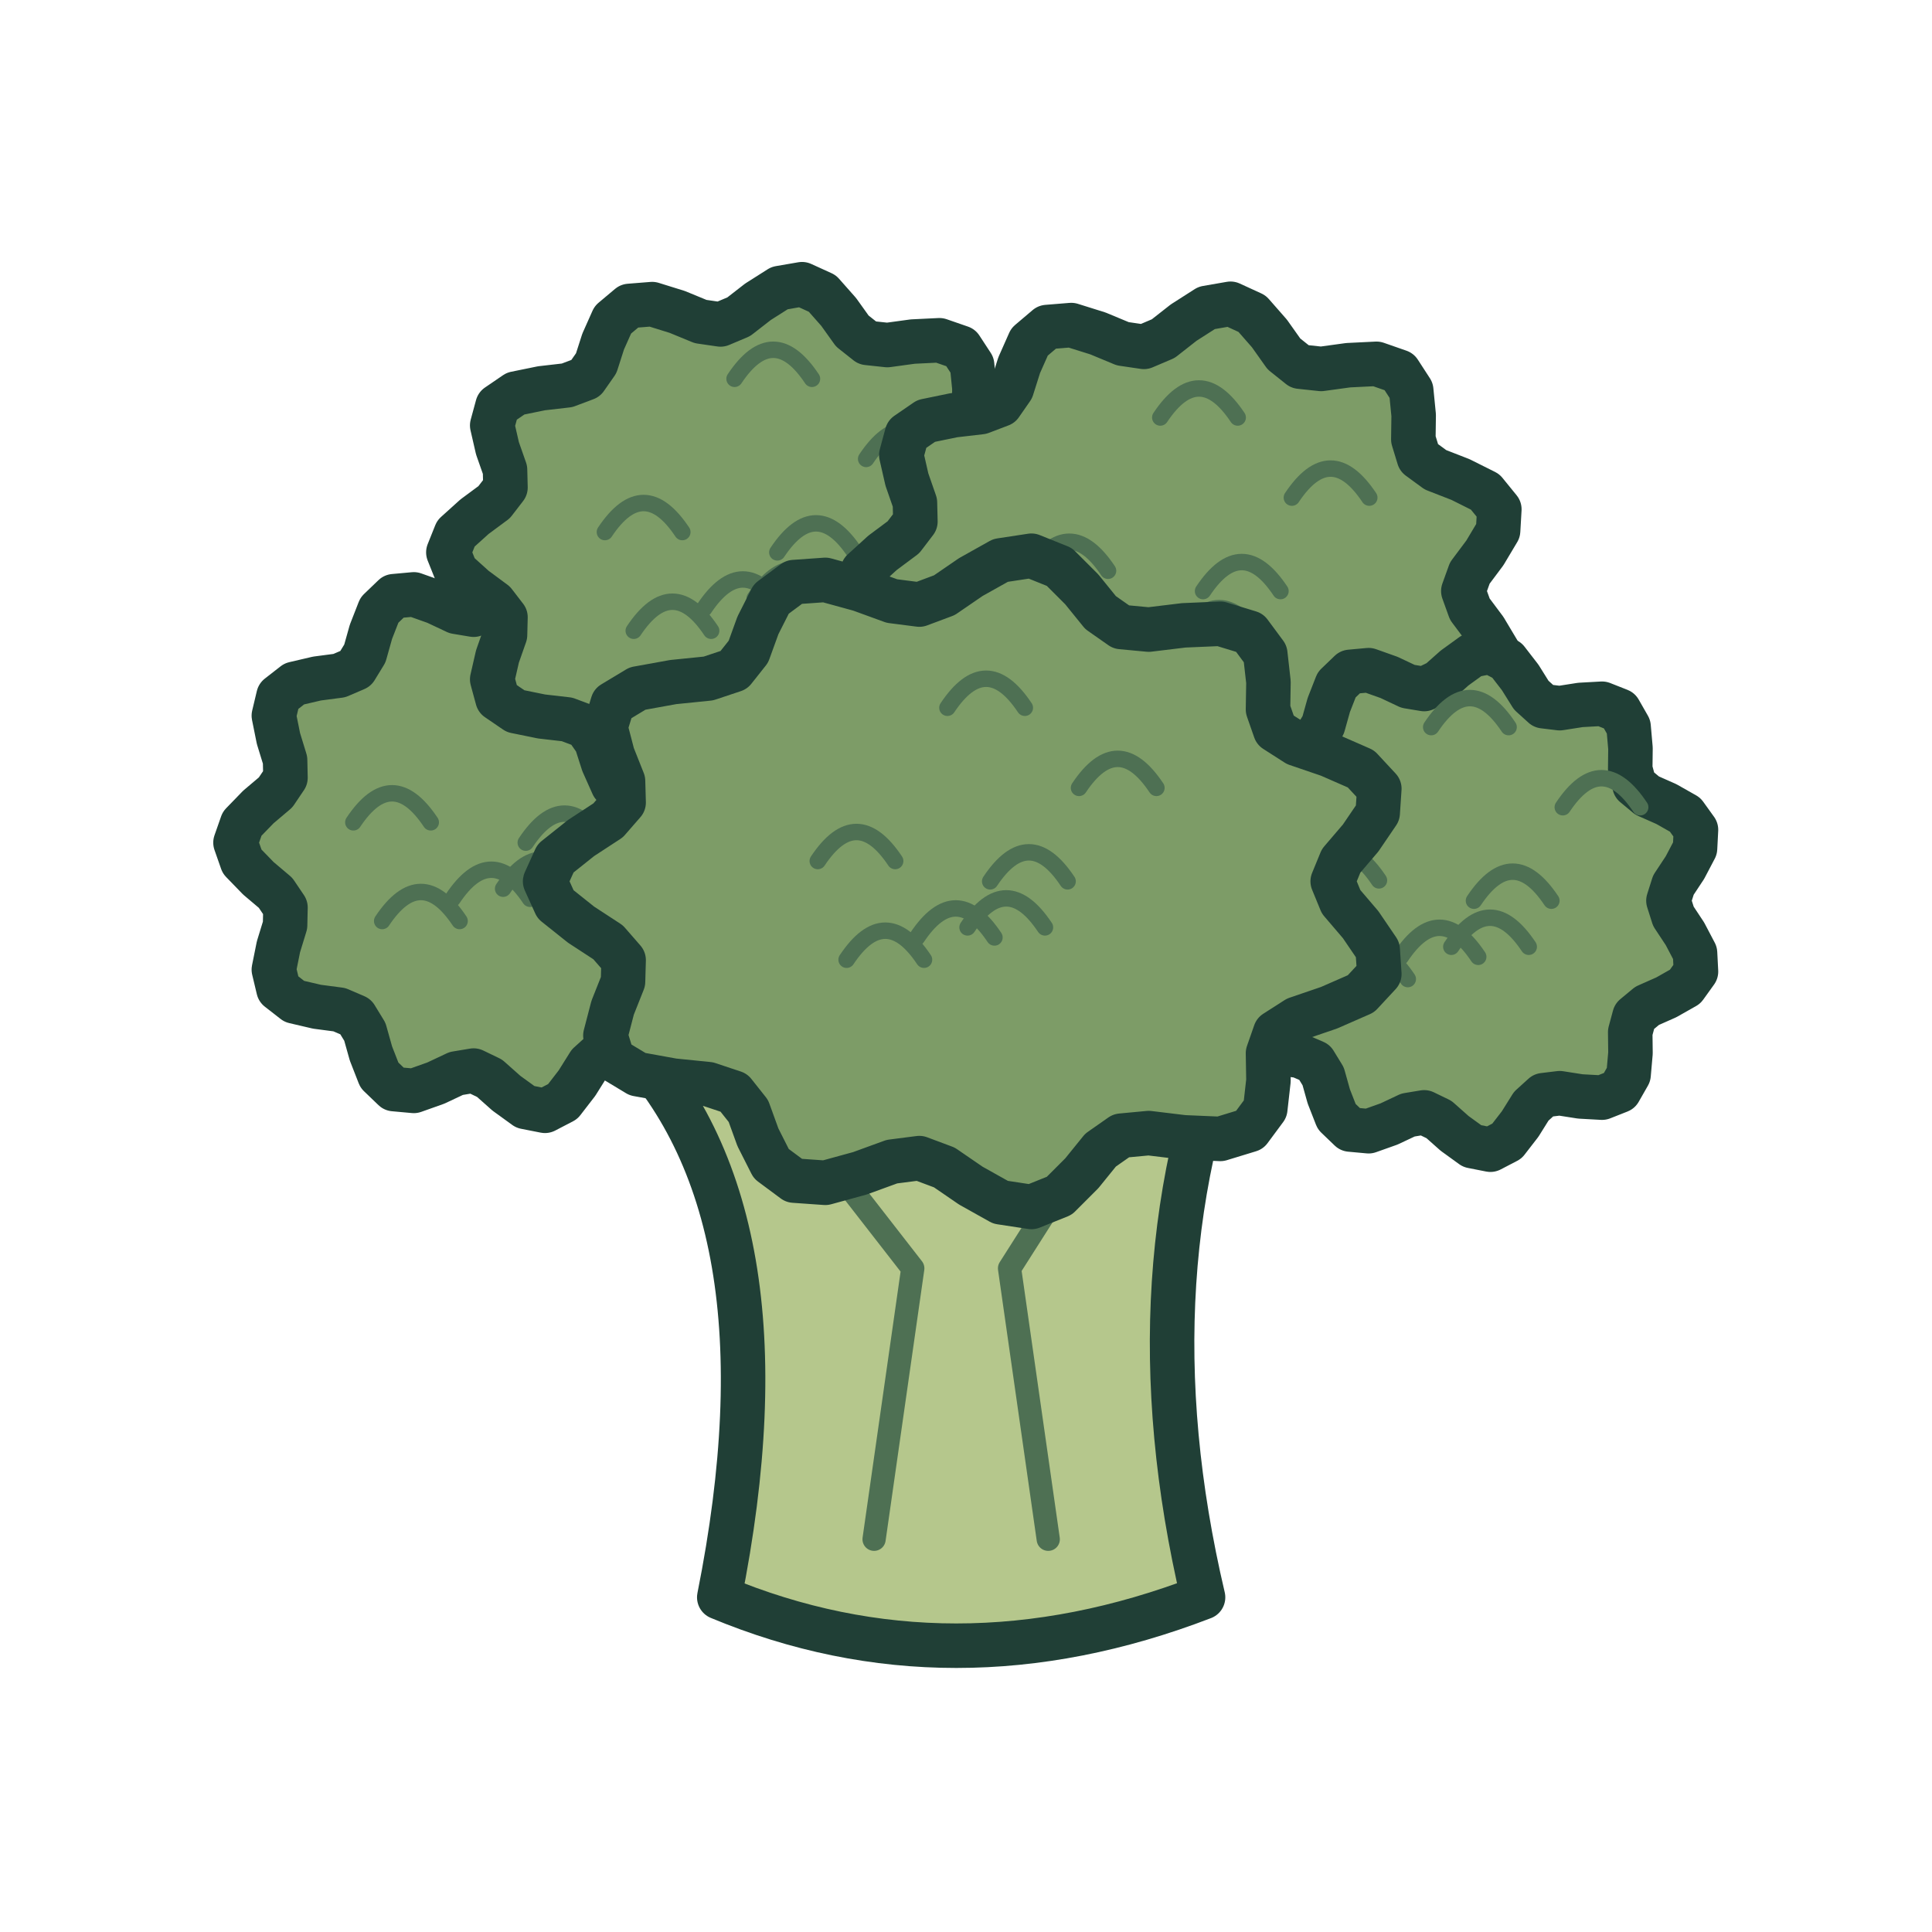
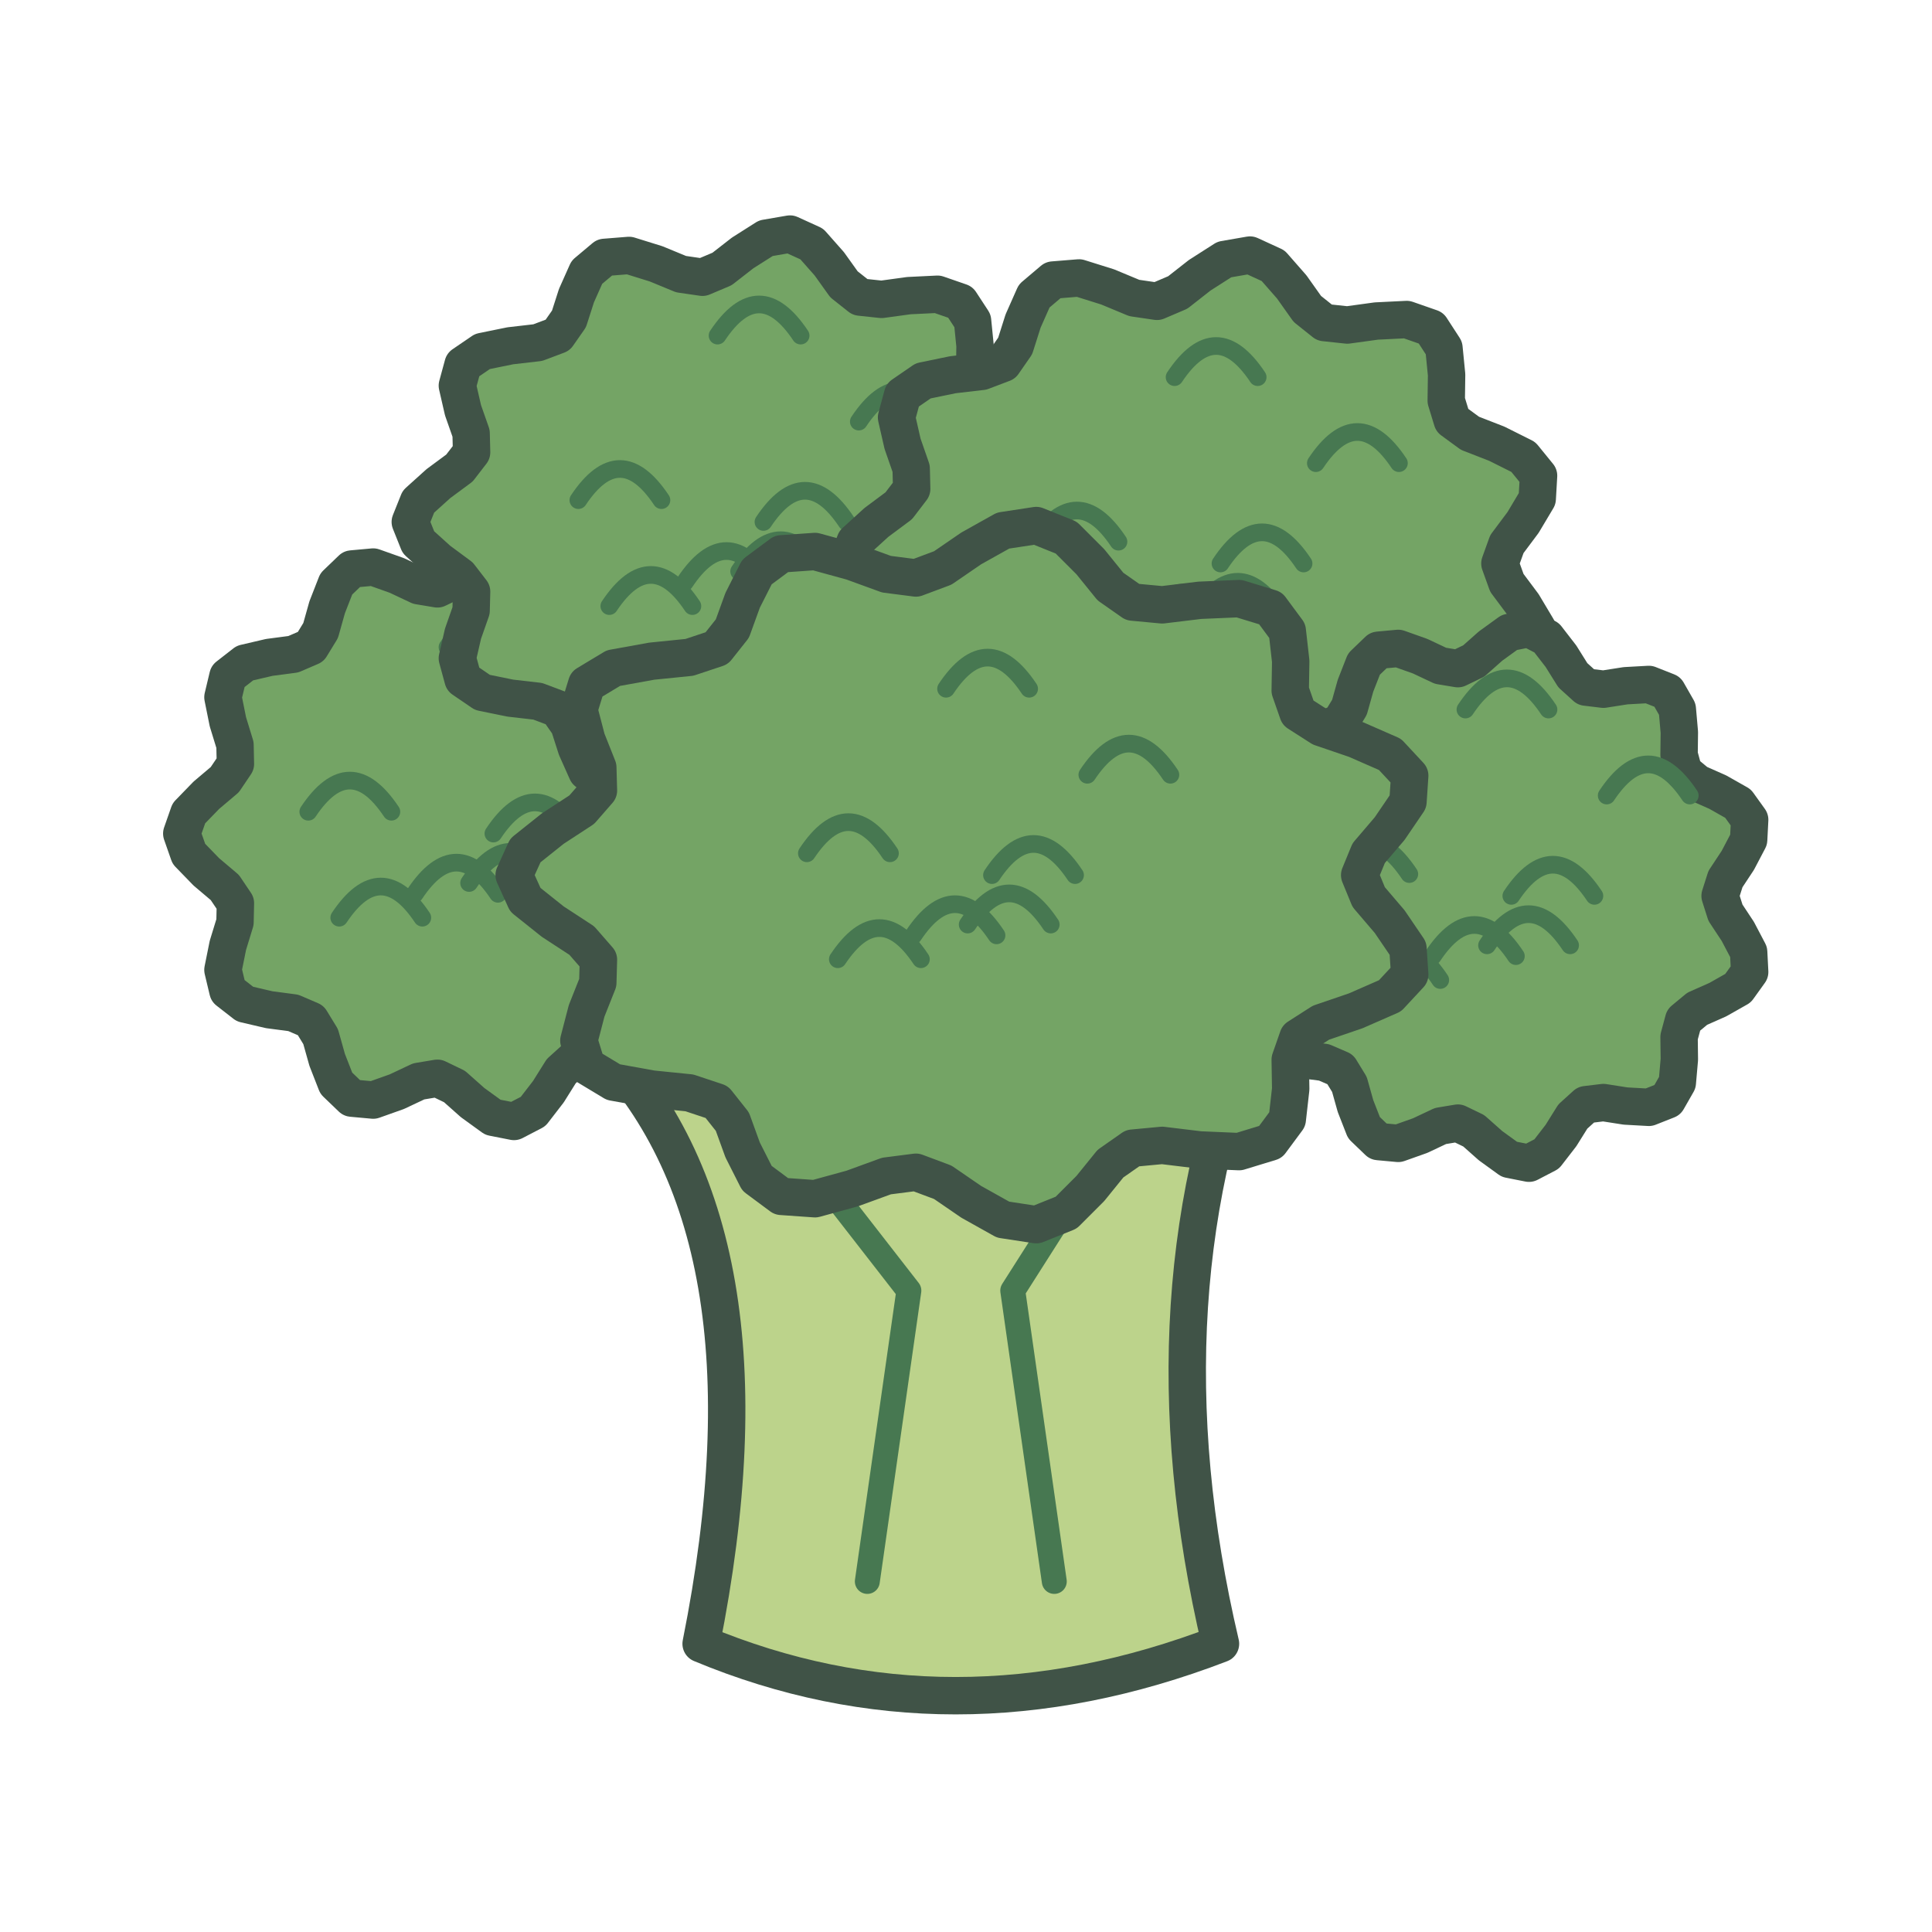
<svg xmlns="http://www.w3.org/2000/svg" width="96" height="96" viewBox="0 0 96 96">
-   <g transform="translate(1.12493 0.52396) rotate(0) scale(0.96154 0.96154)">
-     <path d="M 36 82 Q 40 62 31 53 L 40 48 L 48 60 L 53 47 L 63 51 Q 57 65 61 82 Q 48 87 36 82 Z" fill="#B5C78C" stroke="#203F36" stroke-width="2.3" stroke-linecap="round" stroke-linejoin="round" />
-     <path d="M 44 79 L 46 65 L 39 56 M 53 79 L 51 65 L 58 54" fill="none" stroke="#4E7053" stroke-width="1.2" stroke-linecap="round" stroke-linejoin="round" />
-     <path d="M 36.9 43 L 37.176 43.871 L 37.818 44.843 L 38.38 45.911 L 38.433 46.944 L 37.829 47.785 L 36.78 48.38 L 35.714 48.85 L 35.011 49.434 L 34.773 50.316 L 34.787 51.48 L 34.682 52.682 L 34.168 53.58 L 33.206 53.961 L 32.001 53.894 L 30.85 53.714 L 29.943 53.825 L 29.266 54.438 L 28.648 55.425 L 27.911 56.38 L 26.992 56.858 L 25.977 56.658 L 25 55.95 L 24.129 55.176 L 23.306 54.779 L 22.405 54.929 L 21.352 55.425 L 20.215 55.829 L 19.184 55.735 L 18.438 55.018 L 17.999 53.894 L 17.684 52.773 L 17.207 51.993 L 16.368 51.632 L 15.213 51.48 L 14.039 51.206 L 13.222 50.569 L 12.982 49.562 L 13.22 48.38 L 13.562 47.266 L 13.582 46.353 L 13.071 45.595 L 12.182 44.843 L 11.342 43.977 L 11 43 L 11.342 42.023 L 12.182 41.157 L 13.071 40.405 L 13.582 39.647 L 13.562 38.734 L 13.22 37.62 L 12.982 36.438 L 13.222 35.431 L 14.039 34.794 L 15.213 34.52 L 16.368 34.368 L 17.207 34.007 L 17.684 33.227 L 17.999 32.106 L 18.438 30.982 L 19.184 30.265 L 20.215 30.171 L 21.352 30.575 L 22.405 31.071 L 23.306 31.221 L 24.129 30.824 L 25 30.05 L 25.977 29.342 L 26.992 29.142 L 27.911 29.62 L 28.648 30.575 L 29.266 31.562 L 29.943 32.175 L 30.85 32.286 L 32.001 32.106 L 33.206 32.039 L 34.168 32.42 L 34.682 33.318 L 34.787 34.52 L 34.773 35.684 L 35.011 36.566 L 35.714 37.15 L 36.78 37.62 L 37.829 38.215 L 38.433 39.056 L 38.38 40.089 L 37.818 41.157 L 37.176 42.129 Z" fill="#7D9C67" stroke="#203F36" stroke-width="2.3" stroke-linecap="round" stroke-linejoin="round" />
-     <path d="M 26 43 q 2 -3 4 0" fill="none" stroke="#4E7053" stroke-width="0.85" stroke-linecap="round" stroke-linejoin="round" />
-     <path d="M 18.58 47.05 q 2 -3 4 0" fill="none" stroke="#4E7053" stroke-width="0.85" stroke-linecap="round" stroke-linejoin="round" />
-     <path d="M 23.79 34.03 q 2 -3 4 0" fill="none" stroke="#4E7053" stroke-width="0.85" stroke-linecap="round" stroke-linejoin="round" />
-     <path d="M 24.83 45.38 q 2 -3 4 0" fill="none" stroke="#4E7053" stroke-width="0.85" stroke-linecap="round" stroke-linejoin="round" />
-     <path d="M 17.09 41.95 q 2 -3 4 0" fill="none" stroke="#4E7053" stroke-width="0.85" stroke-linecap="round" stroke-linejoin="round" />
-     <path d="M 30.59 38.17 q 2 -3 4 0" fill="none" stroke="#4E7053" stroke-width="0.85" stroke-linecap="round" stroke-linejoin="round" />
-     <path d="M 22.22 45.9 q 2 -3 4 0" fill="none" stroke="#4E7053" stroke-width="0.85" stroke-linecap="round" stroke-linejoin="round" />
-     <path d="M 51.6 28 L 51.916 28.871 L 52.649 29.843 L 53.291 30.911 L 53.352 31.944 L 52.662 32.785 L 51.463 33.38 L 50.245 33.85 L 49.441 34.434 L 49.169 35.316 L 49.185 36.48 L 49.065 37.682 L 48.478 38.58 L 47.378 38.961 L 46.001 38.894 L 44.686 38.714 L 43.65 38.825 L 42.876 39.438 L 42.17 40.425 L 41.326 41.38 L 40.277 41.858 L 39.116 41.658 L 38 40.95 L 37.005 40.176 L 36.065 39.779 L 35.034 39.929 L 33.83 40.425 L 32.531 40.829 L 31.353 40.735 L 30.5 40.018 L 29.999 38.894 L 29.639 37.773 L 29.094 36.993 L 28.135 36.632 L 26.815 36.48 L 25.473 36.206 L 24.54 35.569 L 24.266 34.562 L 24.537 33.38 L 24.928 32.266 L 24.951 31.353 L 24.367 30.595 L 23.351 29.843 L 22.391 28.977 L 22 28 L 22.391 27.023 L 23.351 26.157 L 24.367 25.405 L 24.951 24.647 L 24.928 23.734 L 24.537 22.62 L 24.266 21.438 L 24.54 20.431 L 25.473 19.794 L 26.815 19.52 L 28.135 19.368 L 29.094 19.007 L 29.639 18.227 L 29.999 17.106 L 30.5 15.982 L 31.353 15.265 L 32.531 15.171 L 33.83 15.575 L 35.034 16.071 L 36.065 16.221 L 37.005 15.824 L 38 15.05 L 39.116 14.342 L 40.277 14.142 L 41.326 14.62 L 42.17 15.575 L 42.876 16.562 L 43.65 17.175 L 44.686 17.286 L 46.001 17.106 L 47.378 17.039 L 48.478 17.42 L 49.065 18.318 L 49.185 19.52 L 49.169 20.684 L 49.441 21.566 L 50.245 22.15 L 51.463 22.62 L 52.662 23.215 L 53.352 24.056 L 53.291 25.089 L 52.649 26.157 L 51.916 27.129 Z" fill="#7D9C67" stroke="#203F36" stroke-width="2.3" stroke-linecap="round" stroke-linejoin="round" />
-     <path d="M 39 28 q 2 -3 4 0" fill="none" stroke="#4E7053" stroke-width="0.85" stroke-linecap="round" stroke-linejoin="round" />
-     <path d="M 31.58 32.05 q 2 -3 4 0" fill="none" stroke="#4E7053" stroke-width="0.85" stroke-linecap="round" stroke-linejoin="round" />
-     <path d="M 36.79 19.03 q 2 -3 4 0" fill="none" stroke="#4E7053" stroke-width="0.85" stroke-linecap="round" stroke-linejoin="round" />
-     <path d="M 37.83 30.38 q 2 -3 4 0" fill="none" stroke="#4E7053" stroke-width="0.85" stroke-linecap="round" stroke-linejoin="round" />
-     <path d="M 30.09 26.95 q 2 -3 4 0" fill="none" stroke="#4E7053" stroke-width="0.85" stroke-linecap="round" stroke-linejoin="round" />
-     <path d="M 43.59 23.17 q 2 -3 4 0" fill="none" stroke="#4E7053" stroke-width="0.85" stroke-linecap="round" stroke-linejoin="round" />
-     <path d="M 35.22 30.9 q 2 -3 4 0" fill="none" stroke="#4E7053" stroke-width="0.85" stroke-linecap="round" stroke-linejoin="round" />
-     <path d="M 74.45 30 L 74.786 30.933 L 75.565 31.975 L 76.247 33.118 L 76.311 34.226 L 75.578 35.127 L 74.304 35.764 L 73.01 36.268 L 72.156 36.893 L 71.867 37.838 L 71.884 39.086 L 71.757 40.374 L 71.133 41.336 L 69.964 41.744 L 68.502 41.672 L 67.104 41.48 L 66.003 41.598 L 65.18 42.255 L 64.43 43.313 L 63.534 44.335 L 62.419 44.847 L 61.186 44.633 L 60 43.875 L 58.943 43.046 L 57.944 42.62 L 56.849 42.781 L 55.57 43.313 L 54.19 43.746 L 52.938 43.644 L 52.032 42.876 L 51.498 41.672 L 51.117 40.471 L 50.537 39.636 L 49.518 39.249 L 48.116 39.086 L 46.69 38.792 L 45.699 38.11 L 45.407 37.031 L 45.696 35.764 L 46.111 34.571 L 46.135 33.592 L 45.515 32.78 L 44.435 31.975 L 43.416 31.047 L 43 30 L 43.416 28.953 L 44.435 28.025 L 45.515 27.22 L 46.135 26.408 L 46.111 25.429 L 45.696 24.236 L 45.407 22.969 L 45.699 21.89 L 46.69 21.208 L 48.116 20.914 L 49.518 20.751 L 50.537 20.364 L 51.117 19.529 L 51.498 18.328 L 52.032 17.124 L 52.938 16.356 L 54.19 16.254 L 55.57 16.687 L 56.849 17.219 L 57.944 17.38 L 58.943 16.954 L 60 16.125 L 61.186 15.367 L 62.419 15.153 L 63.534 15.665 L 64.43 16.687 L 65.18 17.745 L 66.003 18.402 L 67.104 18.52 L 68.502 18.328 L 69.964 18.256 L 71.133 18.664 L 71.757 19.626 L 71.884 20.914 L 71.867 22.162 L 72.156 23.107 L 73.01 23.732 L 74.304 24.236 L 75.578 24.873 L 76.311 25.774 L 76.247 26.882 L 75.565 28.025 L 74.786 29.067 Z" fill="#7D9C67" stroke="#203F36" stroke-width="2.3" stroke-linecap="round" stroke-linejoin="round" />
-     <path d="M 61 30 q 2 -3 4 0" fill="none" stroke="#4E7053" stroke-width="0.85" stroke-linecap="round" stroke-linejoin="round" />
-     <path d="M 53.58 34.05 q 2 -3 4 0" fill="none" stroke="#4E7053" stroke-width="0.85" stroke-linecap="round" stroke-linejoin="round" />
-     <path d="M 58.79 21.03 q 2 -3 4 0" fill="none" stroke="#4E7053" stroke-width="0.85" stroke-linecap="round" stroke-linejoin="round" />
-     <path d="M 59.83 32.38 q 2 -3 4 0" fill="none" stroke="#4E7053" stroke-width="0.85" stroke-linecap="round" stroke-linejoin="round" />
-     <path d="M 52.09 28.95 q 2 -3 4 0" fill="none" stroke="#4E7053" stroke-width="0.85" stroke-linecap="round" stroke-linejoin="round" />
-     <path d="M 65.59 25.17 q 2 -3 4 0" fill="none" stroke="#4E7053" stroke-width="0.85" stroke-linecap="round" stroke-linejoin="round" />
-     <path d="M 57.22 32.9 q 2 -3 4 0" fill="none" stroke="#4E7053" stroke-width="0.85" stroke-linecap="round" stroke-linejoin="round" />
-     <path d="M 85.05 46 L 85.307 46.809 L 85.903 47.711 L 86.424 48.703 L 86.473 49.663 L 85.913 50.443 L 84.938 50.995 L 83.949 51.433 L 83.296 51.974 L 83.075 52.793 L 83.088 53.875 L 82.99 54.99 L 82.513 55.825 L 81.619 56.178 L 80.501 56.116 L 79.433 55.949 L 78.59 56.051 L 77.961 56.621 L 77.388 57.538 L 76.703 58.424 L 75.85 58.868 L 74.907 58.682 L 74 58.025 L 73.191 57.307 L 72.427 56.938 L 71.59 57.077 L 70.612 57.538 L 69.557 57.913 L 68.6 57.825 L 67.907 57.159 L 67.499 56.116 L 67.207 55.075 L 66.764 54.351 L 65.985 54.015 L 64.912 53.875 L 63.822 53.619 L 63.064 53.028 L 62.841 52.093 L 63.062 50.995 L 63.379 49.961 L 63.398 49.113 L 62.923 48.41 L 62.097 47.711 L 61.318 46.907 L 61 46 L 61.318 45.093 L 62.097 44.289 L 62.923 43.59 L 63.398 42.887 L 63.379 42.039 L 63.062 41.005 L 62.841 39.907 L 63.064 38.972 L 63.822 38.381 L 64.912 38.125 L 65.985 37.985 L 66.764 37.649 L 67.207 36.925 L 67.499 35.884 L 67.907 34.841 L 68.6 34.175 L 69.557 34.087 L 70.612 34.462 L 71.59 34.923 L 72.427 35.062 L 73.191 34.693 L 74 33.975 L 74.907 33.318 L 75.85 33.132 L 76.703 33.576 L 77.388 34.462 L 77.961 35.379 L 78.59 35.949 L 79.433 36.051 L 80.501 35.884 L 81.619 35.822 L 82.513 36.175 L 82.99 37.01 L 83.088 38.125 L 83.075 39.207 L 83.296 40.026 L 83.949 40.567 L 84.938 41.005 L 85.913 41.557 L 86.473 42.337 L 86.424 43.297 L 85.903 44.289 L 85.307 45.191 Z" fill="#7D9C67" stroke="#203F36" stroke-width="2.3" stroke-linecap="round" stroke-linejoin="round" />
-     <path d="M 75 46 q 2 -3 4 0" fill="none" stroke="#4E7053" stroke-width="0.85" stroke-linecap="round" stroke-linejoin="round" />
-     <path d="M 67.58 50.05 q 2 -3 4 0" fill="none" stroke="#4E7053" stroke-width="0.85" stroke-linecap="round" stroke-linejoin="round" />
-     <path d="M 72.79 37.03 q 2 -3 4 0" fill="none" stroke="#4E7053" stroke-width="0.85" stroke-linecap="round" stroke-linejoin="round" />
-     <path d="M 73.83 48.38 q 2 -3 4 0" fill="none" stroke="#4E7053" stroke-width="0.85" stroke-linecap="round" stroke-linejoin="round" />
-     <path d="M 66.09 44.95 q 2 -3 4 0" fill="none" stroke="#4E7053" stroke-width="0.85" stroke-linecap="round" stroke-linejoin="round" />
-     <path d="M 79.59 41.17 q 2 -3 4 0" fill="none" stroke="#4E7053" stroke-width="0.85" stroke-linecap="round" stroke-linejoin="round" />
-     <path d="M 71.22 48.9 q 2 -3 4 0" fill="none" stroke="#4E7053" stroke-width="0.85" stroke-linecap="round" stroke-linejoin="round" />
-     <path d="M 67.7 45 L 68.134 46.057 L 69.143 47.238 L 70.025 48.534 L 70.109 49.789 L 69.16 50.81 L 67.511 51.532 L 65.837 52.104 L 64.731 52.812 L 64.357 53.883 L 64.38 55.298 L 64.215 56.757 L 63.407 57.848 L 61.894 58.31 L 60.002 58.229 L 58.194 58.01 L 56.768 58.144 L 55.704 58.889 L 54.733 60.088 L 53.574 61.247 L 52.131 61.827 L 50.535 61.584 L 49 60.725 L 47.631 59.786 L 46.339 59.303 L 44.922 59.485 L 43.267 60.088 L 41.481 60.578 L 39.861 60.464 L 38.688 59.593 L 37.998 58.229 L 37.504 56.867 L 36.754 55.921 L 35.435 55.482 L 33.62 55.298 L 31.775 54.964 L 30.492 54.191 L 30.115 52.968 L 30.489 51.532 L 31.026 50.18 L 31.057 49.071 L 30.255 48.151 L 28.857 47.238 L 27.538 46.186 L 27 45 L 27.538 43.814 L 28.857 42.762 L 30.255 41.849 L 31.057 40.929 L 31.026 39.82 L 30.489 38.468 L 30.115 37.032 L 30.492 35.809 L 31.775 35.036 L 33.62 34.702 L 35.435 34.518 L 36.754 34.079 L 37.504 33.133 L 37.998 31.771 L 38.688 30.407 L 39.861 29.536 L 41.481 29.422 L 43.267 29.912 L 44.922 30.515 L 46.339 30.697 L 47.631 30.214 L 49 29.275 L 50.535 28.416 L 52.131 28.173 L 53.574 28.753 L 54.733 29.912 L 55.704 31.111 L 56.768 31.856 L 58.194 31.99 L 60.002 31.771 L 61.894 31.69 L 63.407 32.152 L 64.215 33.243 L 64.38 34.702 L 64.357 36.117 L 64.731 37.188 L 65.837 37.896 L 67.511 38.468 L 69.16 39.19 L 70.109 40.211 L 70.025 41.466 L 69.143 42.762 L 68.134 43.943 Z" fill="#7D9C67" stroke="#203F36" stroke-width="2.3" stroke-linecap="round" stroke-linejoin="round" />
-     <path d="M 50 45 q 2 -3 4 0" fill="none" stroke="#4E7053" stroke-width="0.85" stroke-linecap="round" stroke-linejoin="round" />
-     <path d="M 42.58 49.05 q 2 -3 4 0" fill="none" stroke="#4E7053" stroke-width="0.85" stroke-linecap="round" stroke-linejoin="round" />
-     <path d="M 47.79 36.03 q 2 -3 4 0" fill="none" stroke="#4E7053" stroke-width="0.85" stroke-linecap="round" stroke-linejoin="round" />
-     <path d="M 48.83 47.38 q 2 -3 4 0" fill="none" stroke="#4E7053" stroke-width="0.85" stroke-linecap="round" stroke-linejoin="round" />
-     <path d="M 41.09 43.95 q 2 -3 4 0" fill="none" stroke="#4E7053" stroke-width="0.85" stroke-linecap="round" stroke-linejoin="round" />
-     <path d="M 54.59 40.17 q 2 -3 4 0" fill="none" stroke="#4E7053" stroke-width="0.85" stroke-linecap="round" stroke-linejoin="round" />
-     <path d="M 46.22 47.9 q 2 -3 4 0" fill="none" stroke="#4E7053" stroke-width="0.85" stroke-linecap="round" stroke-linejoin="round" />
+   <g transform="translate(-2.32267 -2.96784) rotate(0) scale(1.03226 1.03226)">
+     <path d="M 36 82 Q 40 62 31 53 L 40 48 L 48 60 L 53 47 L 63 51 Q 57 65 61 82 Q 48 87 36 82 Z" fill="#BCD38B" stroke="#405347" stroke-width="1.8" stroke-linecap="round" stroke-linejoin="round" />
+     <path d="M 44 79 L 46 65 L 39 56 M 53 79 L 51 65 L 58 54" fill="none" stroke="#477851" stroke-width="1.2" stroke-linecap="round" stroke-linejoin="round" />
+     <path d="M 36.9 43 L 37.176 43.871 L 37.818 44.843 L 38.38 45.911 L 38.433 46.944 L 37.829 47.785 L 36.78 48.38 L 35.714 48.85 L 35.011 49.434 L 34.773 50.316 L 34.787 51.48 L 34.682 52.682 L 34.168 53.58 L 33.206 53.961 L 32.001 53.894 L 30.85 53.714 L 29.943 53.825 L 29.266 54.438 L 28.648 55.425 L 27.911 56.38 L 26.992 56.858 L 25.977 56.658 L 25 55.95 L 24.129 55.176 L 23.306 54.779 L 22.405 54.929 L 21.352 55.425 L 20.215 55.829 L 19.184 55.735 L 18.438 55.018 L 17.999 53.894 L 17.684 52.773 L 17.207 51.993 L 16.368 51.632 L 15.213 51.48 L 14.039 51.206 L 13.222 50.569 L 12.982 49.562 L 13.22 48.38 L 13.562 47.266 L 13.582 46.353 L 13.071 45.595 L 12.182 44.843 L 11.342 43.977 L 11 43 L 11.342 42.023 L 12.182 41.157 L 13.071 40.405 L 13.582 39.647 L 13.562 38.734 L 13.22 37.62 L 12.982 36.438 L 13.222 35.431 L 14.039 34.794 L 15.213 34.52 L 16.368 34.368 L 17.207 34.007 L 17.684 33.227 L 17.999 32.106 L 18.438 30.982 L 19.184 30.265 L 20.215 30.171 L 21.352 30.575 L 22.405 31.071 L 23.306 31.221 L 24.129 30.824 L 25 30.05 L 25.977 29.342 L 26.992 29.142 L 27.911 29.62 L 28.648 30.575 L 29.266 31.562 L 29.943 32.175 L 30.85 32.286 L 32.001 32.106 L 33.206 32.039 L 34.168 32.42 L 34.682 33.318 L 34.787 34.52 L 34.773 35.684 L 35.011 36.566 L 35.714 37.15 L 36.78 37.62 L 37.829 38.215 L 38.433 39.056 L 38.38 40.089 L 37.818 41.157 L 37.176 42.129 Z" fill="#74A465" stroke="#405347" stroke-width="1.8" stroke-linecap="round" stroke-linejoin="round" />
+     <path d="M 26 43 q 2 -3 4 0" fill="none" stroke="#477851" stroke-width="0.85" stroke-linecap="round" stroke-linejoin="round" />
+     <path d="M 18.58 47.05 q 2 -3 4 0" fill="none" stroke="#477851" stroke-width="0.85" stroke-linecap="round" stroke-linejoin="round" />
+     <path d="M 23.79 34.03 q 2 -3 4 0" fill="none" stroke="#477851" stroke-width="0.85" stroke-linecap="round" stroke-linejoin="round" />
+     <path d="M 24.83 45.38 q 2 -3 4 0" fill="none" stroke="#477851" stroke-width="0.85" stroke-linecap="round" stroke-linejoin="round" />
+     <path d="M 17.09 41.95 q 2 -3 4 0" fill="none" stroke="#477851" stroke-width="0.85" stroke-linecap="round" stroke-linejoin="round" />
+     <path d="M 30.59 38.17 q 2 -3 4 0" fill="none" stroke="#477851" stroke-width="0.85" stroke-linecap="round" stroke-linejoin="round" />
+     <path d="M 22.22 45.9 q 2 -3 4 0" fill="none" stroke="#477851" stroke-width="0.85" stroke-linecap="round" stroke-linejoin="round" />
+     <path d="M 51.6 28 L 51.916 28.871 L 52.649 29.843 L 53.291 30.911 L 53.352 31.944 L 52.662 32.785 L 51.463 33.38 L 50.245 33.85 L 49.441 34.434 L 49.169 35.316 L 49.185 36.48 L 49.065 37.682 L 48.478 38.58 L 47.378 38.961 L 46.001 38.894 L 44.686 38.714 L 43.65 38.825 L 42.876 39.438 L 42.17 40.425 L 41.326 41.38 L 40.277 41.858 L 39.116 41.658 L 38 40.95 L 37.005 40.176 L 36.065 39.779 L 35.034 39.929 L 33.83 40.425 L 32.531 40.829 L 31.353 40.735 L 30.5 40.018 L 29.999 38.894 L 29.639 37.773 L 29.094 36.993 L 28.135 36.632 L 26.815 36.48 L 25.473 36.206 L 24.54 35.569 L 24.266 34.562 L 24.537 33.38 L 24.928 32.266 L 24.951 31.353 L 24.367 30.595 L 23.351 29.843 L 22.391 28.977 L 22 28 L 22.391 27.023 L 23.351 26.157 L 24.367 25.405 L 24.951 24.647 L 24.928 23.734 L 24.537 22.62 L 24.266 21.438 L 24.54 20.431 L 25.473 19.794 L 26.815 19.52 L 28.135 19.368 L 29.094 19.007 L 29.639 18.227 L 29.999 17.106 L 30.5 15.982 L 31.353 15.265 L 32.531 15.171 L 33.83 15.575 L 35.034 16.071 L 36.065 16.221 L 37.005 15.824 L 38 15.05 L 39.116 14.342 L 40.277 14.142 L 41.326 14.62 L 42.17 15.575 L 42.876 16.562 L 43.65 17.175 L 44.686 17.286 L 46.001 17.106 L 47.378 17.039 L 48.478 17.42 L 49.065 18.318 L 49.185 19.52 L 49.169 20.684 L 49.441 21.566 L 50.245 22.15 L 51.463 22.62 L 52.662 23.215 L 53.352 24.056 L 53.291 25.089 L 52.649 26.157 L 51.916 27.129 Z" fill="#74A465" stroke="#405347" stroke-width="1.8" stroke-linecap="round" stroke-linejoin="round" />
+     <path d="M 39 28 q 2 -3 4 0" fill="none" stroke="#477851" stroke-width="0.85" stroke-linecap="round" stroke-linejoin="round" />
+     <path d="M 31.58 32.05 q 2 -3 4 0" fill="none" stroke="#477851" stroke-width="0.85" stroke-linecap="round" stroke-linejoin="round" />
+     <path d="M 36.79 19.03 q 2 -3 4 0" fill="none" stroke="#477851" stroke-width="0.85" stroke-linecap="round" stroke-linejoin="round" />
+     <path d="M 37.83 30.38 q 2 -3 4 0" fill="none" stroke="#477851" stroke-width="0.85" stroke-linecap="round" stroke-linejoin="round" />
+     <path d="M 30.09 26.95 q 2 -3 4 0" fill="none" stroke="#477851" stroke-width="0.85" stroke-linecap="round" stroke-linejoin="round" />
+     <path d="M 43.59 23.17 q 2 -3 4 0" fill="none" stroke="#477851" stroke-width="0.85" stroke-linecap="round" stroke-linejoin="round" />
+     <path d="M 35.22 30.9 q 2 -3 4 0" fill="none" stroke="#477851" stroke-width="0.85" stroke-linecap="round" stroke-linejoin="round" />
+     <path d="M 74.45 30 L 74.786 30.933 L 75.565 31.975 L 76.247 33.118 L 76.311 34.226 L 75.578 35.127 L 74.304 35.764 L 73.01 36.268 L 72.156 36.893 L 71.867 37.838 L 71.884 39.086 L 71.757 40.374 L 71.133 41.336 L 69.964 41.744 L 68.502 41.672 L 67.104 41.48 L 66.003 41.598 L 65.18 42.255 L 64.43 43.313 L 63.534 44.335 L 62.419 44.847 L 61.186 44.633 L 60 43.875 L 58.943 43.046 L 57.944 42.62 L 56.849 42.781 L 55.57 43.313 L 54.19 43.746 L 52.938 43.644 L 52.032 42.876 L 51.498 41.672 L 51.117 40.471 L 50.537 39.636 L 49.518 39.249 L 48.116 39.086 L 46.69 38.792 L 45.699 38.11 L 45.407 37.031 L 45.696 35.764 L 46.111 34.571 L 46.135 33.592 L 45.515 32.78 L 44.435 31.975 L 43.416 31.047 L 43 30 L 43.416 28.953 L 44.435 28.025 L 45.515 27.22 L 46.135 26.408 L 46.111 25.429 L 45.696 24.236 L 45.407 22.969 L 45.699 21.89 L 46.69 21.208 L 48.116 20.914 L 49.518 20.751 L 50.537 20.364 L 51.117 19.529 L 51.498 18.328 L 52.032 17.124 L 52.938 16.356 L 54.19 16.254 L 55.57 16.687 L 56.849 17.219 L 57.944 17.38 L 58.943 16.954 L 60 16.125 L 61.186 15.367 L 62.419 15.153 L 63.534 15.665 L 64.43 16.687 L 65.18 17.745 L 66.003 18.402 L 67.104 18.52 L 68.502 18.328 L 69.964 18.256 L 71.133 18.664 L 71.757 19.626 L 71.884 20.914 L 71.867 22.162 L 72.156 23.107 L 73.01 23.732 L 74.304 24.236 L 75.578 24.873 L 76.311 25.774 L 76.247 26.882 L 75.565 28.025 L 74.786 29.067 Z" fill="#74A465" stroke="#405347" stroke-width="1.8" stroke-linecap="round" stroke-linejoin="round" />
+     <path d="M 61 30 q 2 -3 4 0" fill="none" stroke="#477851" stroke-width="0.85" stroke-linecap="round" stroke-linejoin="round" />
+     <path d="M 53.58 34.05 q 2 -3 4 0" fill="none" stroke="#477851" stroke-width="0.85" stroke-linecap="round" stroke-linejoin="round" />
+     <path d="M 58.79 21.03 q 2 -3 4 0" fill="none" stroke="#477851" stroke-width="0.85" stroke-linecap="round" stroke-linejoin="round" />
+     <path d="M 59.83 32.38 q 2 -3 4 0" fill="none" stroke="#477851" stroke-width="0.85" stroke-linecap="round" stroke-linejoin="round" />
+     <path d="M 52.09 28.95 q 2 -3 4 0" fill="none" stroke="#477851" stroke-width="0.85" stroke-linecap="round" stroke-linejoin="round" />
+     <path d="M 65.59 25.17 q 2 -3 4 0" fill="none" stroke="#477851" stroke-width="0.85" stroke-linecap="round" stroke-linejoin="round" />
+     <path d="M 57.22 32.9 q 2 -3 4 0" fill="none" stroke="#477851" stroke-width="0.85" stroke-linecap="round" stroke-linejoin="round" />
+     <path d="M 85.05 46 L 85.307 46.809 L 85.903 47.711 L 86.424 48.703 L 86.473 49.663 L 85.913 50.443 L 84.938 50.995 L 83.949 51.433 L 83.296 51.974 L 83.075 52.793 L 83.088 53.875 L 82.99 54.99 L 82.513 55.825 L 81.619 56.178 L 80.501 56.116 L 79.433 55.949 L 78.59 56.051 L 77.961 56.621 L 77.388 57.538 L 76.703 58.424 L 75.85 58.868 L 74.907 58.682 L 74 58.025 L 73.191 57.307 L 72.427 56.938 L 71.59 57.077 L 70.612 57.538 L 69.557 57.913 L 68.6 57.825 L 67.907 57.159 L 67.499 56.116 L 67.207 55.075 L 66.764 54.351 L 65.985 54.015 L 64.912 53.875 L 63.822 53.619 L 63.064 53.028 L 62.841 52.093 L 63.062 50.995 L 63.379 49.961 L 63.398 49.113 L 62.923 48.41 L 62.097 47.711 L 61.318 46.907 L 61 46 L 61.318 45.093 L 62.097 44.289 L 62.923 43.59 L 63.398 42.887 L 63.379 42.039 L 63.062 41.005 L 62.841 39.907 L 63.064 38.972 L 63.822 38.381 L 64.912 38.125 L 65.985 37.985 L 66.764 37.649 L 67.207 36.925 L 67.499 35.884 L 67.907 34.841 L 68.6 34.175 L 69.557 34.087 L 70.612 34.462 L 71.59 34.923 L 72.427 35.062 L 73.191 34.693 L 74 33.975 L 74.907 33.318 L 75.85 33.132 L 76.703 33.576 L 77.388 34.462 L 77.961 35.379 L 78.59 35.949 L 79.433 36.051 L 80.501 35.884 L 81.619 35.822 L 82.513 36.175 L 82.99 37.01 L 83.088 38.125 L 83.075 39.207 L 83.296 40.026 L 83.949 40.567 L 84.938 41.005 L 85.913 41.557 L 86.473 42.337 L 86.424 43.297 L 85.903 44.289 L 85.307 45.191 Z" fill="#74A465" stroke="#405347" stroke-width="1.8" stroke-linecap="round" stroke-linejoin="round" />
+     <path d="M 75 46 q 2 -3 4 0" fill="none" stroke="#477851" stroke-width="0.85" stroke-linecap="round" stroke-linejoin="round" />
+     <path d="M 67.58 50.05 q 2 -3 4 0" fill="none" stroke="#477851" stroke-width="0.85" stroke-linecap="round" stroke-linejoin="round" />
+     <path d="M 72.79 37.03 q 2 -3 4 0" fill="none" stroke="#477851" stroke-width="0.85" stroke-linecap="round" stroke-linejoin="round" />
+     <path d="M 73.83 48.38 q 2 -3 4 0" fill="none" stroke="#477851" stroke-width="0.85" stroke-linecap="round" stroke-linejoin="round" />
+     <path d="M 66.09 44.95 q 2 -3 4 0" fill="none" stroke="#477851" stroke-width="0.85" stroke-linecap="round" stroke-linejoin="round" />
+     <path d="M 79.59 41.17 q 2 -3 4 0" fill="none" stroke="#477851" stroke-width="0.85" stroke-linecap="round" stroke-linejoin="round" />
+     <path d="M 71.22 48.9 q 2 -3 4 0" fill="none" stroke="#477851" stroke-width="0.85" stroke-linecap="round" stroke-linejoin="round" />
+     <path d="M 67.7 45 L 68.134 46.057 L 69.143 47.238 L 70.025 48.534 L 70.109 49.789 L 69.16 50.81 L 67.511 51.532 L 65.837 52.104 L 64.731 52.812 L 64.357 53.883 L 64.38 55.298 L 64.215 56.757 L 63.407 57.848 L 61.894 58.31 L 60.002 58.229 L 58.194 58.01 L 56.768 58.144 L 55.704 58.889 L 54.733 60.088 L 53.574 61.247 L 52.131 61.827 L 50.535 61.584 L 49 60.725 L 47.631 59.786 L 46.339 59.303 L 44.922 59.485 L 43.267 60.088 L 41.481 60.578 L 39.861 60.464 L 38.688 59.593 L 37.998 58.229 L 37.504 56.867 L 36.754 55.921 L 35.435 55.482 L 33.62 55.298 L 31.775 54.964 L 30.492 54.191 L 30.115 52.968 L 30.489 51.532 L 31.026 50.18 L 31.057 49.071 L 30.255 48.151 L 28.857 47.238 L 27.538 46.186 L 27 45 L 27.538 43.814 L 28.857 42.762 L 30.255 41.849 L 31.057 40.929 L 31.026 39.82 L 30.489 38.468 L 30.115 37.032 L 30.492 35.809 L 31.775 35.036 L 33.62 34.702 L 35.435 34.518 L 36.754 34.079 L 37.504 33.133 L 37.998 31.771 L 38.688 30.407 L 39.861 29.536 L 41.481 29.422 L 43.267 29.912 L 44.922 30.515 L 46.339 30.697 L 47.631 30.214 L 49 29.275 L 50.535 28.416 L 52.131 28.173 L 53.574 28.753 L 54.733 29.912 L 55.704 31.111 L 56.768 31.856 L 58.194 31.99 L 60.002 31.771 L 61.894 31.69 L 63.407 32.152 L 64.215 33.243 L 64.38 34.702 L 64.357 36.117 L 64.731 37.188 L 65.837 37.896 L 67.511 38.468 L 69.16 39.19 L 70.109 40.211 L 70.025 41.466 L 69.143 42.762 L 68.134 43.943 Z" fill="#74A465" stroke="#405347" stroke-width="1.8" stroke-linecap="round" stroke-linejoin="round" />
+     <path d="M 50 45 q 2 -3 4 0" fill="none" stroke="#477851" stroke-width="0.85" stroke-linecap="round" stroke-linejoin="round" />
+     <path d="M 42.58 49.05 q 2 -3 4 0" fill="none" stroke="#477851" stroke-width="0.85" stroke-linecap="round" stroke-linejoin="round" />
+     <path d="M 47.79 36.03 q 2 -3 4 0" fill="none" stroke="#477851" stroke-width="0.85" stroke-linecap="round" stroke-linejoin="round" />
+     <path d="M 48.83 47.38 q 2 -3 4 0" fill="none" stroke="#477851" stroke-width="0.85" stroke-linecap="round" stroke-linejoin="round" />
+     <path d="M 41.09 43.95 q 2 -3 4 0" fill="none" stroke="#477851" stroke-width="0.85" stroke-linecap="round" stroke-linejoin="round" />
+     <path d="M 54.59 40.17 q 2 -3 4 0" fill="none" stroke="#477851" stroke-width="0.85" stroke-linecap="round" stroke-linejoin="round" />
+     <path d="M 46.22 47.9 q 2 -3 4 0" fill="none" stroke="#477851" stroke-width="0.85" stroke-linecap="round" stroke-linejoin="round" />
  </g>
</svg>
